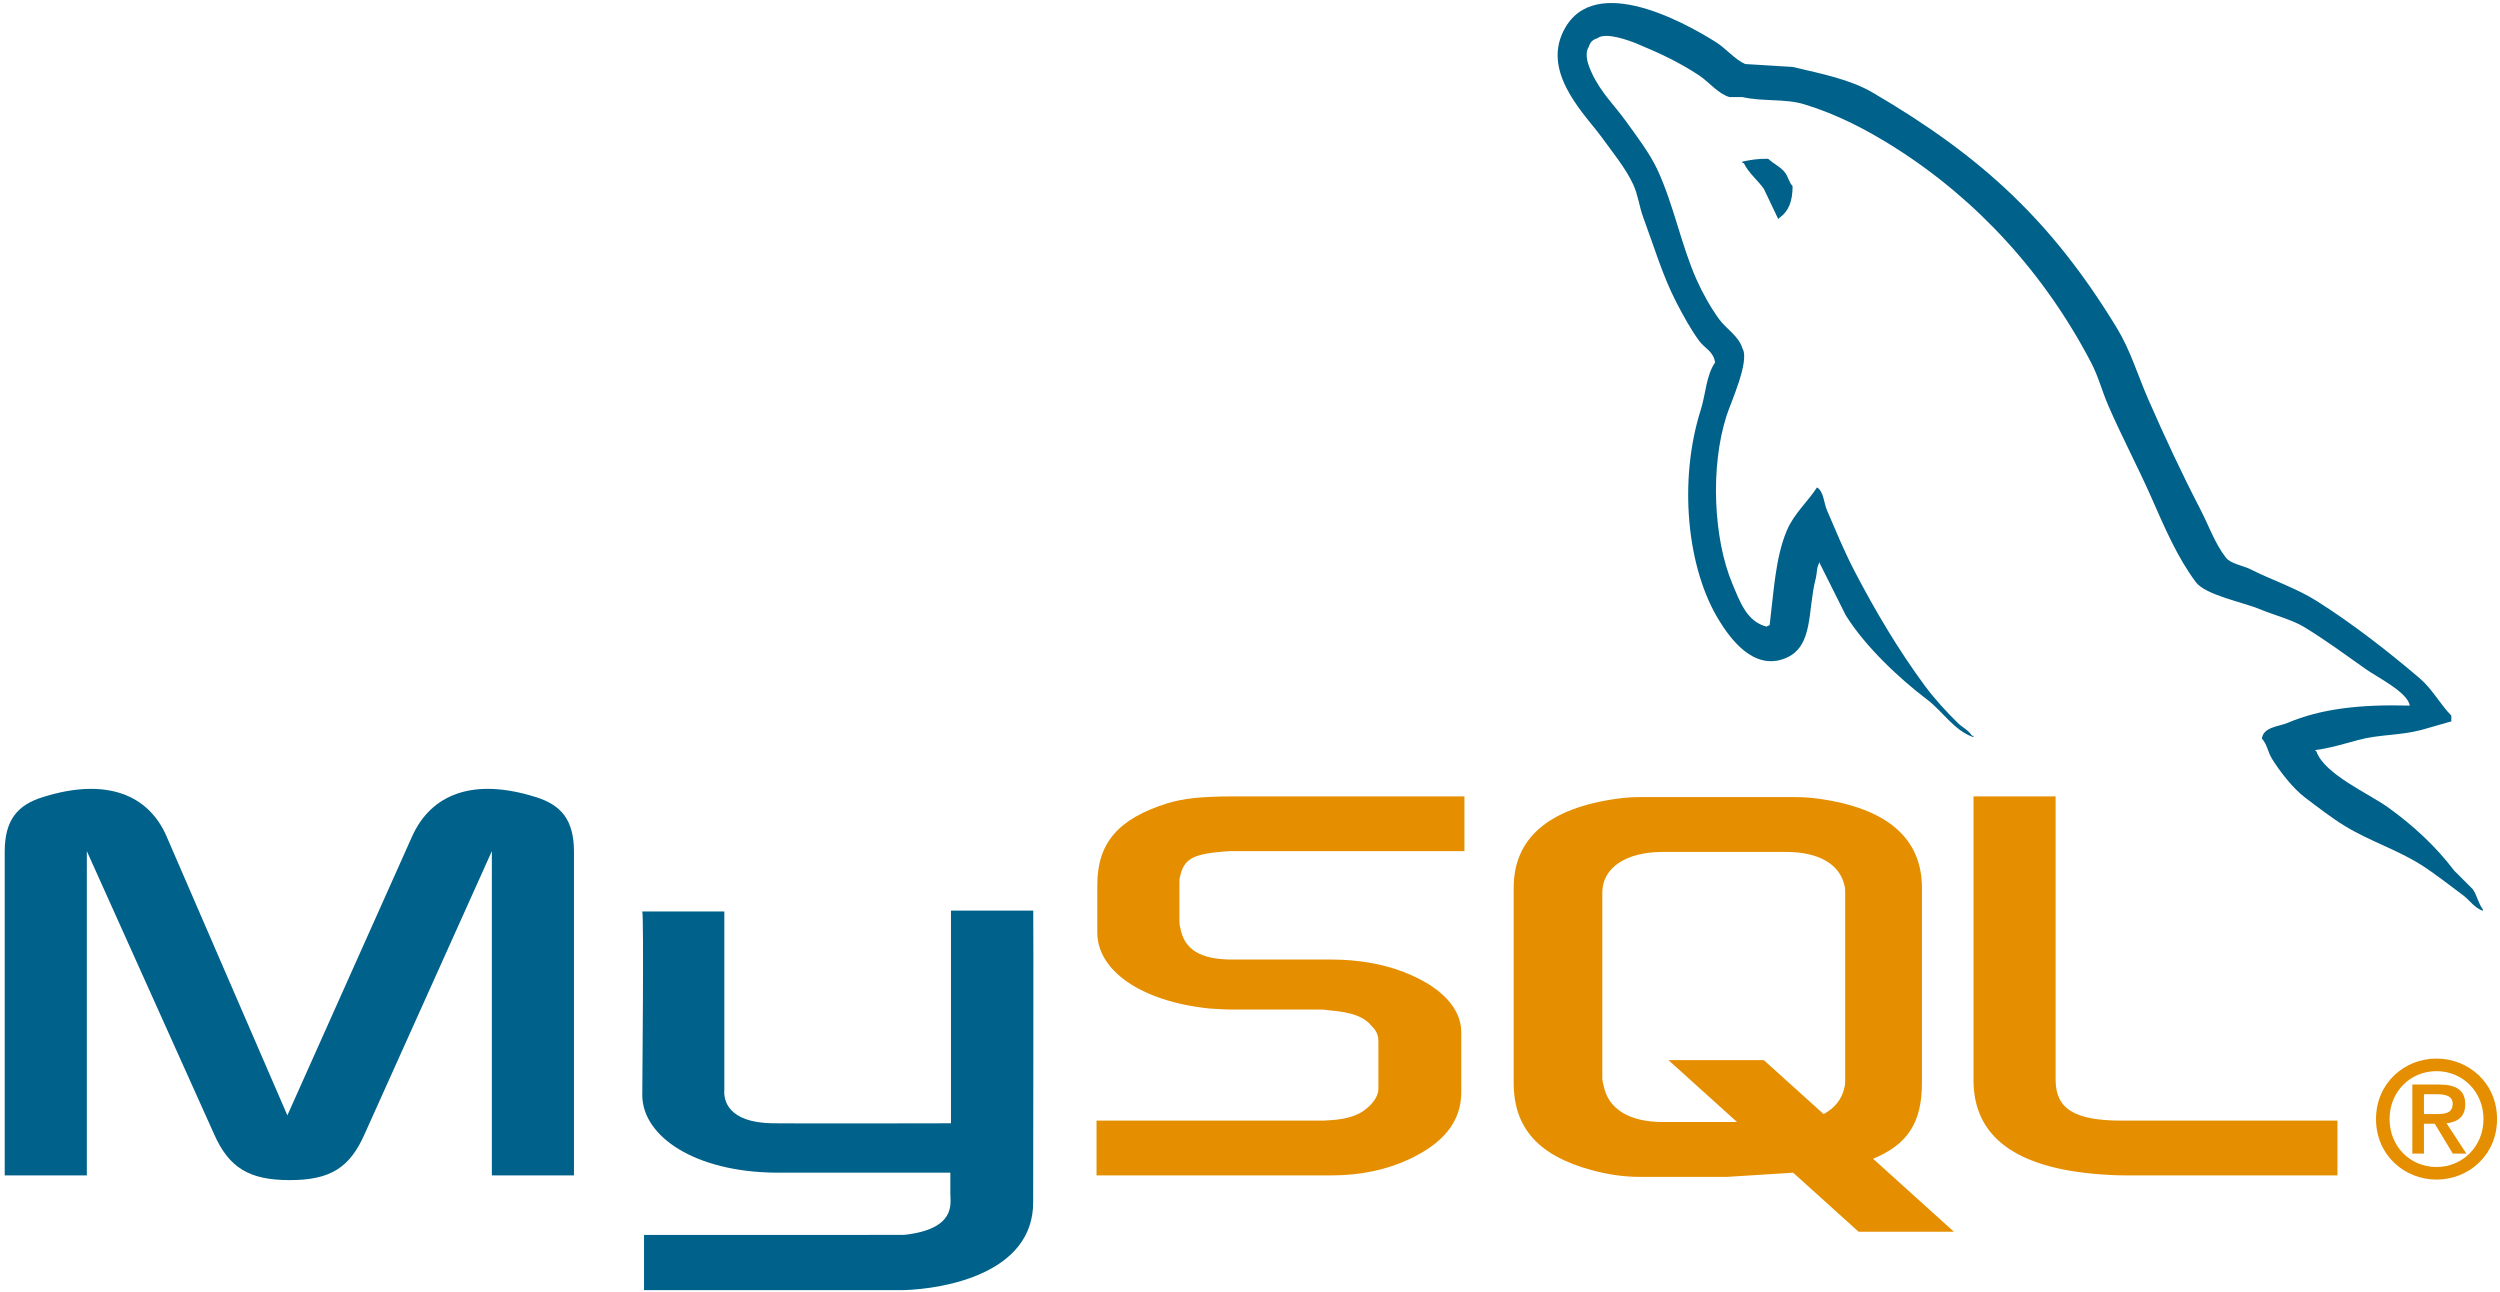
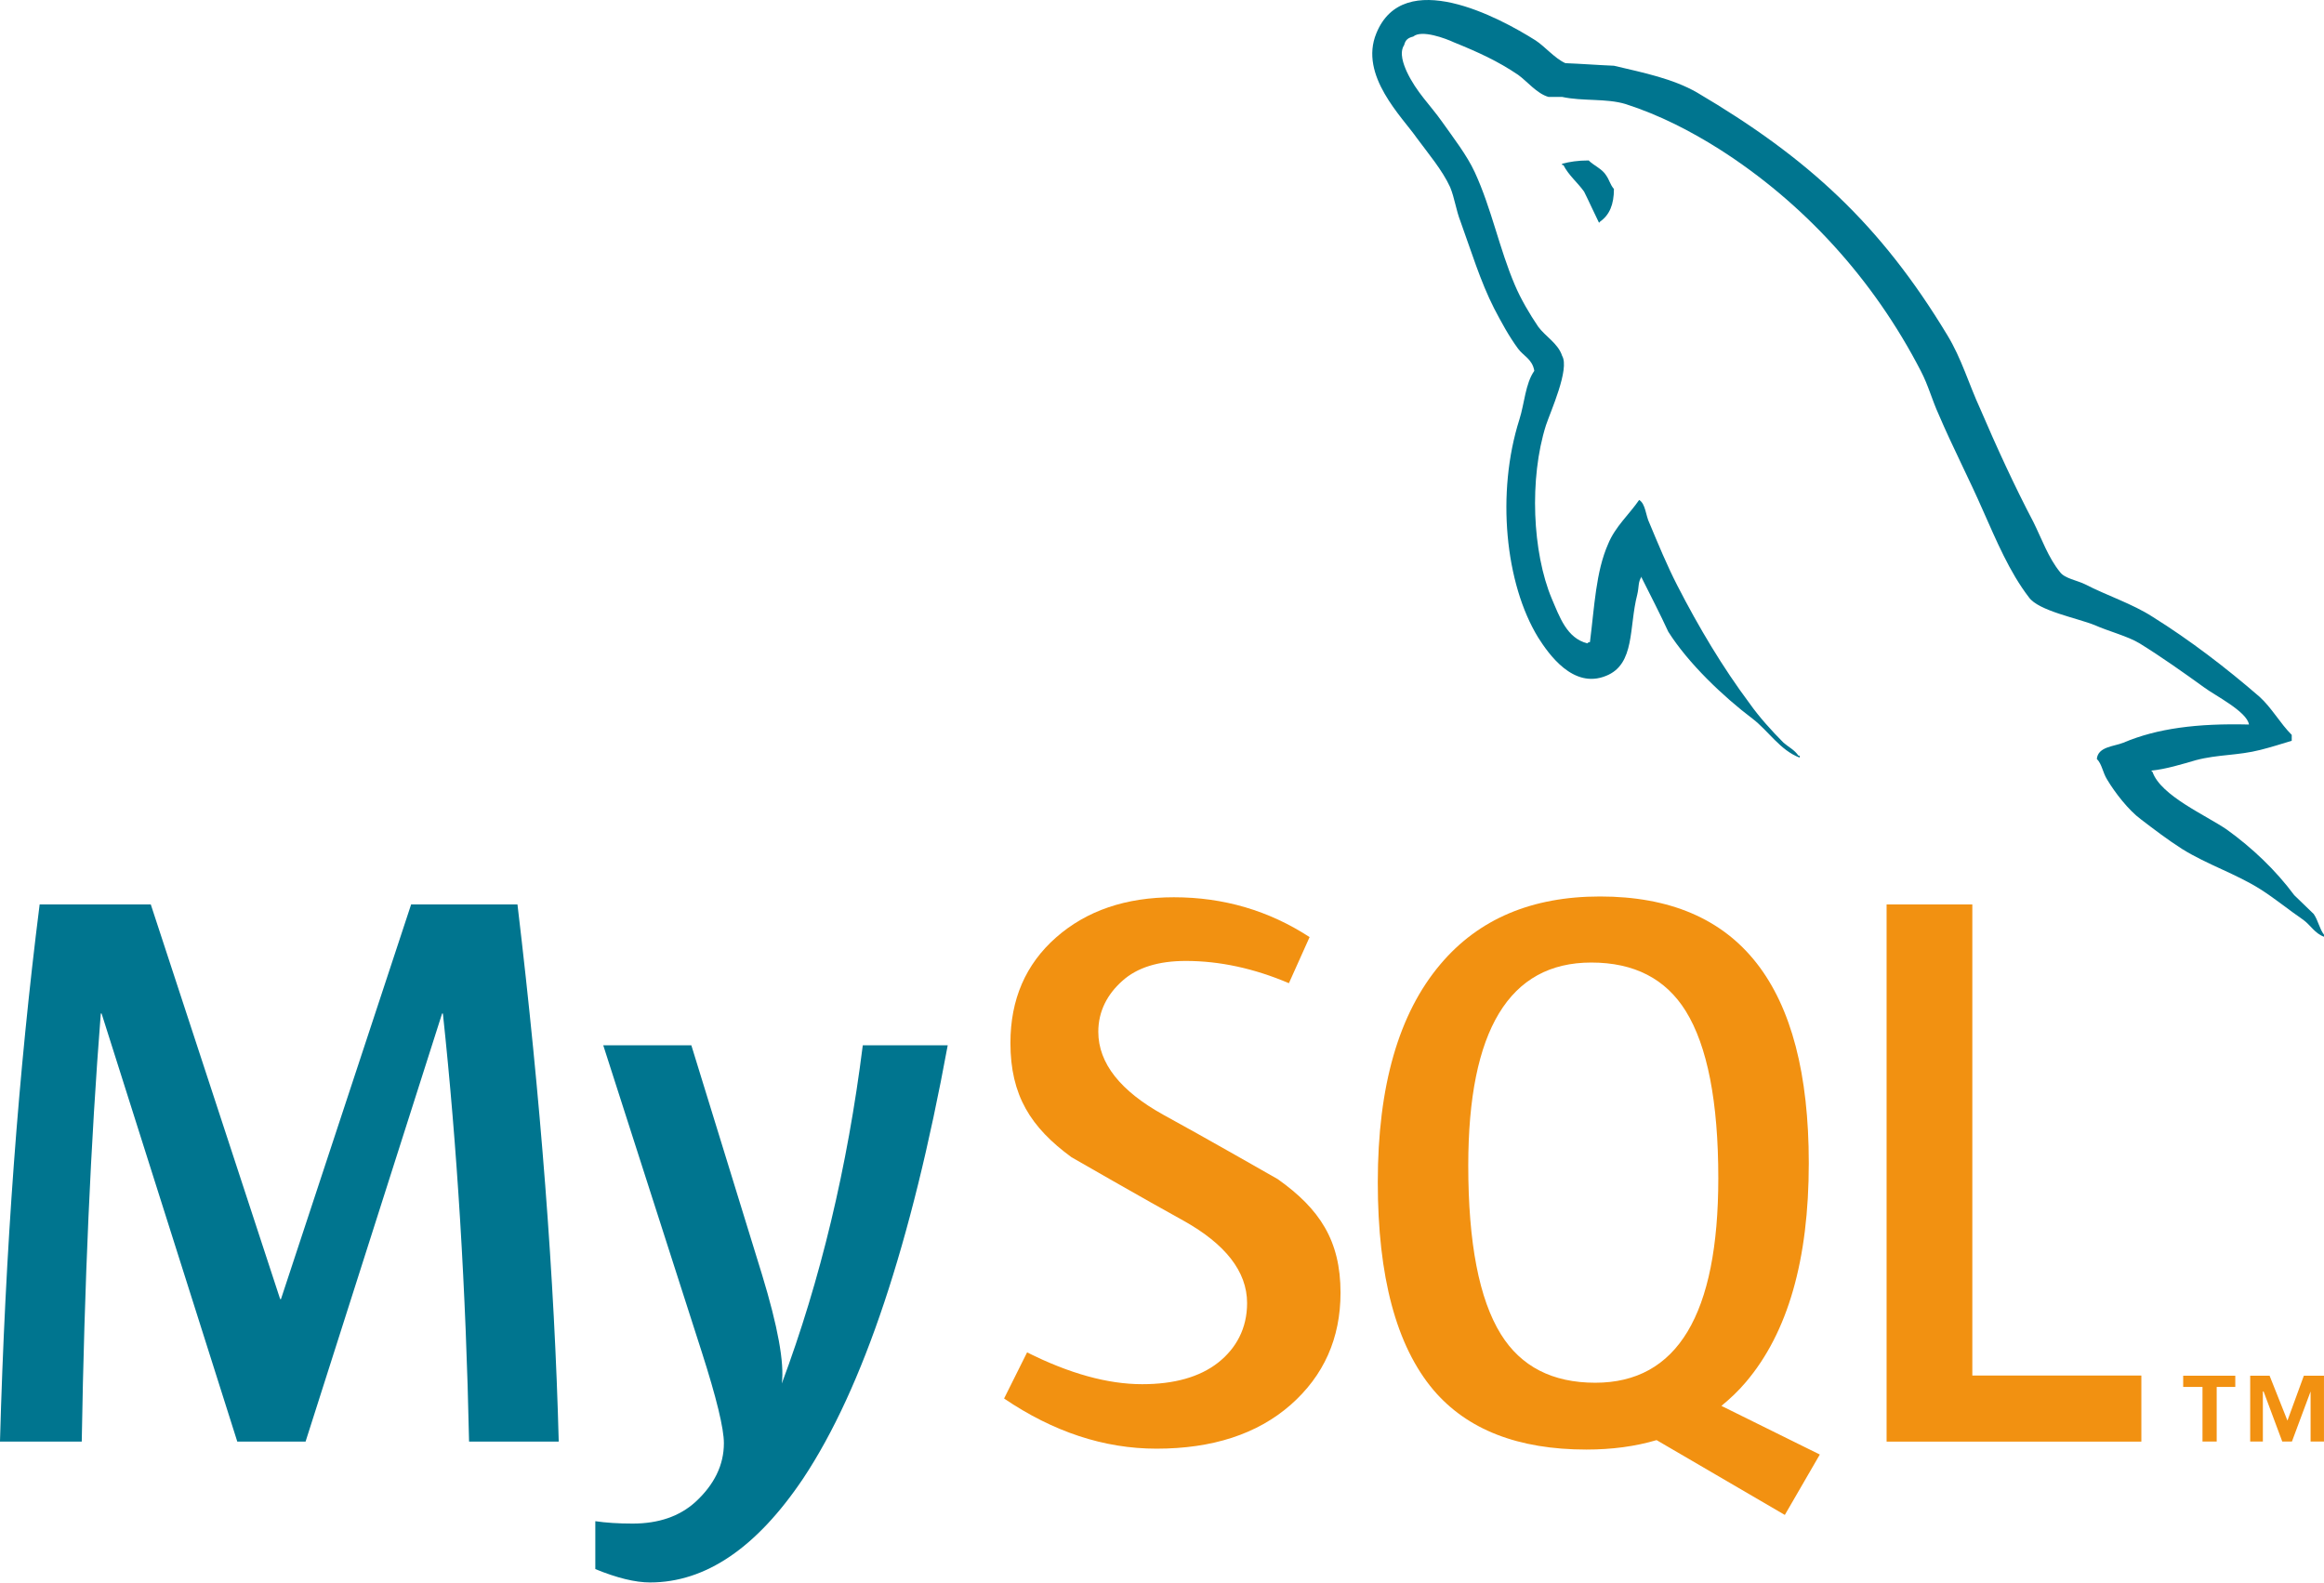
- <svg xmlns="http://www.w3.org/2000/svg" width="391pt" height="202pt" viewBox="0 0 391 202">
-   <g transform="translate(0.738281, 121.593)" style="fill:#00618a; fill-rule:nonzero; stroke:none; stroke-width:0.871; stroke-linecap:butt; stroke-linejoin:miter; stroke-dasharray:none;">
-     <path d="M0 62.235 C0 62.235 12.842 62.235 12.842 62.235 C12.842 62.235 12.842 11.524 12.842 11.524 C12.842 11.524 32.723 55.732 32.723 55.732 C35.068 61.083 38.279 62.976 44.576 62.976 C50.874 62.976 53.961 61.083 56.308 55.732 C56.308 55.732 76.188 11.524 76.188 11.524 C76.188 11.524 76.188 62.235 76.188 62.235 C76.188 62.235 89.03 62.235 89.03 62.235 C89.03 62.235 89.03 11.607 89.03 11.607 C89.03 6.668 87.054 4.28 82.98 3.046 C73.225 0 66.68 2.634 63.716 9.22 C63.716 9.22 44.206 52.85 44.206 52.85 C44.206 52.85 25.314 9.22 25.314 9.22 C22.474 2.634 15.806 0 6.051 3.046 C1.976 4.28 0 6.668 0 11.607 C0 11.607 0 62.235 0 62.235 Z" />
-   </g>
-   <g transform="translate(100.444, 142.416)" style="fill:#00618a; fill-rule:nonzero; stroke:none; stroke-width:0.871; stroke-linecap:butt; stroke-linejoin:miter; stroke-dasharray:none;">
-     <path d="M0.002 0.136 C0.002 0.136 12.84 0.136 12.84 0.136 C12.84 0.136 12.84 28.074 12.84 28.074 C12.72 29.592 13.327 33.154 20.362 33.265 C23.951 33.321 48.062 33.265 48.287 33.265 C48.287 33.265 48.287 0 48.287 0 C48.287 0 61.155 0 61.155 0 C61.214 0 61.142 45.364 61.143 45.557 C61.214 56.745 47.261 59.175 40.83 59.363 C40.83 59.363 0.281 59.363 0.281 59.363 C0.281 59.363 0.281 50.724 0.281 50.724 C0.352 50.724 40.8 50.732 40.902 50.722 C49.167 49.849 48.191 45.741 48.19 44.358 C48.19 44.358 48.19 40.99 48.19 40.99 C48.19 40.99 20.895 40.99 20.895 40.99 C8.196 40.873 0.109 35.331 0.009 28.955 C0 28.364 0.283 0.415 0.002 0.136 Z" />
-   </g>
-   <g transform="translate(171.496, 124.557)" style="fill:#e48e00; fill-rule:nonzero; stroke:none; stroke-width:0.871; stroke-linecap:butt; stroke-linejoin:miter; stroke-dasharray:none;">
-     <path d="M0 59.271 C0 59.271 36.92 59.271 36.92 59.271 C41.242 59.271 45.441 58.366 48.775 56.801 C54.331 54.25 57.048 50.793 57.048 46.264 C57.048 46.264 57.048 36.88 57.048 36.88 C57.048 33.175 53.961 29.717 47.91 27.413 C44.699 26.177 40.748 25.519 36.92 25.519 C36.92 25.519 21.361 25.519 21.361 25.519 C16.176 25.519 13.706 23.955 13.089 20.498 C12.965 20.086 12.965 19.756 12.965 19.345 C12.965 19.345 12.965 13.501 12.965 13.501 C12.965 13.171 12.965 12.841 13.089 12.43 C13.706 9.796 15.065 9.054 19.633 8.643 C20.004 8.643 20.497 8.56 20.868 8.56 C20.868 8.56 57.542 8.56 57.542 8.56 C57.542 8.56 57.542 0 57.542 0 C57.542 0 21.485 0 21.485 0 C16.299 0 13.582 0.329 11.113 1.069 C3.457 3.457 0.123 7.244 0.123 13.83 C0.123 13.83 0.123 21.321 0.123 21.321 C0.123 27.084 6.668 32.023 17.657 33.175 C18.893 33.257 20.127 33.339 21.361 33.339 C21.361 33.339 34.697 33.339 34.697 33.339 C35.192 33.339 35.686 33.339 36.056 33.422 C40.131 33.752 41.859 34.492 43.095 35.974 C43.835 36.714 44.082 37.456 44.082 38.279 C44.082 38.279 44.082 45.77 44.082 45.77 C44.082 46.676 43.465 47.829 42.231 48.816 C41.119 49.804 39.267 50.463 36.797 50.628 C36.303 50.628 35.933 50.71 35.439 50.71 C35.439 50.71 0 50.71 0 50.71 C0 50.71 0 59.271 0 59.271 Z" />
-   </g>
-   <g transform="translate(308.656, 124.557)" style="fill:#e48e00; fill-rule:nonzero; stroke:none; stroke-width:0.871; stroke-linecap:butt; stroke-linejoin:miter; stroke-dasharray:none;">
-     <path d="M0 44.371 C0 53.179 6.544 58.119 19.757 59.107 C20.991 59.189 22.227 59.271 23.461 59.271 C23.461 59.271 56.925 59.271 56.925 59.271 C56.925 59.271 56.925 50.71 56.925 50.71 C56.925 50.71 23.214 50.71 23.214 50.71 C15.682 50.71 12.842 48.816 12.842 44.289 C12.842 44.289 12.842 0 12.842 0 C12.842 0 0 0 0 0 C0 0 0 44.371 0 44.371 Z" />
-   </g>
-   <g transform="translate(236.74, 124.666)" style="fill:#e48e00; fill-rule:nonzero; stroke:none; stroke-width:0.871; stroke-linecap:butt; stroke-linejoin:miter; stroke-dasharray:none;">
-     <path d="M0 44.711 C0 44.711 0 14.189 0 14.189 C0 6.435 5.445 1.732 16.209 0.247 C17.323 0.083 18.561 0 19.674 0 C19.674 0 44.05 0 44.05 0 C45.287 0 46.402 0.083 47.639 0.247 C58.404 1.732 63.848 6.435 63.848 14.189 C63.848 14.189 63.848 44.711 63.848 44.711 C63.848 51.002 61.536 54.369 56.207 56.563 C56.207 56.563 68.857 67.981 68.857 67.981 C68.857 67.981 53.946 67.981 53.946 67.981 C53.946 67.981 43.712 58.743 43.712 58.743 C43.712 58.743 33.409 59.396 33.409 59.396 C33.409 59.396 19.674 59.396 19.674 59.396 C17.323 59.396 14.849 59.065 12.126 58.323 C3.96 56.096 0 51.806 0 44.711 Z M13.861 43.969 C13.861 44.382 13.984 44.794 14.108 45.289 C14.85 48.836 18.191 50.816 23.264 50.816 C23.264 50.816 34.931 50.816 34.931 50.816 C34.931 50.816 24.214 41.141 24.214 41.141 C24.214 41.141 39.125 41.141 39.125 41.141 C39.125 41.141 48.472 49.579 48.472 49.579 C50.194 48.661 51.328 47.257 51.724 45.454 C51.847 45.042 51.847 44.629 51.847 44.217 C51.847 44.217 51.847 14.932 51.847 14.932 C51.847 14.602 51.847 14.189 51.724 13.776 C50.981 10.477 47.64 8.58 42.691 8.58 C42.691 8.58 23.264 8.58 23.264 8.58 C17.573 8.58 13.861 11.055 13.861 14.932 C13.861 14.932 13.861 43.969 13.861 43.969 Z" />
-   </g>
-   <g transform="translate(241.59, -4.64258)" style="fill:#00618a; fill-rule:nonzero; stroke:none; stroke-width:0.871; stroke-linecap:butt; stroke-linejoin:miter; stroke-dasharray:none;">
-     <path d="M135.289 114.997 C127.395 114.783 121.365 115.517 116.21 117.691 C114.745 118.309 112.409 118.325 112.17 120.161 C112.975 121.005 113.1 122.265 113.74 123.303 C114.971 125.295 117.049 127.964 118.903 129.364 C120.929 130.893 123.017 132.529 125.189 133.853 C129.052 136.209 133.365 137.554 137.085 139.914 C139.277 141.305 141.455 143.057 143.594 144.627 C144.651 145.403 145.362 146.61 146.736 147.096 C146.736 147.022 146.736 146.947 146.736 146.872 C146.014 145.953 145.828 144.689 145.165 143.729 C144.193 142.757 143.22 141.784 142.247 140.811 C139.394 137.024 135.772 133.698 131.922 130.935 C128.852 128.731 121.98 125.754 120.699 122.181 C120.624 122.106 120.55 122.031 120.474 121.956 C122.651 121.711 125.2 120.923 127.209 120.385 C130.584 119.48 133.6 119.714 137.085 118.814 C138.656 118.365 140.227 117.915 141.799 117.467 C141.799 117.167 141.799 116.869 141.799 116.569 C140.037 114.761 138.781 112.369 136.86 110.733 C131.834 106.453 126.348 102.177 120.699 98.611 C117.566 96.634 113.694 95.349 110.374 93.673 C109.257 93.109 107.295 92.816 106.557 91.877 C104.813 89.653 103.863 86.835 102.518 84.245 C99.7 78.819 96.933 72.894 94.437 67.186 C92.734 63.293 91.622 59.454 89.499 55.962 C79.307 39.205 68.336 29.091 51.341 19.149 C47.725 17.035 43.371 16.2 38.77 15.109 C36.302 14.96 33.832 14.81 31.363 14.66 C29.856 14.03 28.288 12.187 26.874 11.293 C21.244 7.736 6.803 0 2.633 10.171 C0 16.591 6.568 22.855 8.917 26.108 C10.566 28.391 12.677 30.949 13.855 33.516 C14.63 35.202 14.764 36.894 15.427 38.679 C17.059 43.075 18.478 47.858 20.589 51.922 C21.656 53.978 22.832 56.144 24.181 57.982 C25.008 59.11 26.425 59.607 26.649 61.35 C25.263 63.289 25.184 66.3 24.405 68.757 C20.897 79.818 22.22 93.567 27.323 101.754 C28.889 104.267 32.577 109.657 37.648 107.59 C42.084 105.783 41.093 100.184 42.362 95.244 C42.649 94.124 42.473 93.301 43.035 92.551 C43.035 92.625 43.035 92.7 43.035 92.775 C44.382 95.469 45.729 98.162 47.076 100.855 C50.066 105.671 55.373 110.704 59.87 114.1 C62.202 115.861 64.038 118.906 67.053 119.936 C67.053 119.861 67.053 119.787 67.053 119.711 C66.977 119.711 66.903 119.711 66.828 119.711 C66.244 118.8 65.33 118.423 64.584 117.691 C62.827 115.969 60.874 113.828 59.421 111.855 C55.331 106.302 51.716 100.224 48.423 93.897 C46.85 90.877 45.483 87.544 44.157 84.47 C43.646 83.284 43.652 81.492 42.587 80.878 C41.135 83.131 38.996 84.952 37.873 87.612 C36.077 91.864 35.845 97.05 35.18 102.427 C34.786 102.568 34.961 102.471 34.73 102.651 C31.604 101.897 30.505 98.679 29.344 95.918 C26.405 88.936 25.859 77.692 28.445 69.655 C29.114 67.576 32.138 61.026 30.914 59.105 C30.33 57.188 28.402 56.08 27.323 54.615 C25.988 52.805 24.655 50.421 23.731 48.33 C21.326 42.886 20.203 36.774 17.671 31.271 C16.461 28.641 14.414 25.979 12.733 23.64 C10.872 21.049 8.788 19.141 7.346 16.007 C6.833 14.894 6.136 13.111 6.897 11.967 C7.139 11.194 7.48 10.872 8.244 10.62 C9.546 9.616 13.172 10.954 14.528 11.518 C18.128 13.013 21.132 14.437 24.181 16.456 C25.645 17.427 27.125 19.304 28.894 19.823 C29.567 19.823 30.241 19.823 30.914 19.823 C34.074 20.55 37.614 20.049 40.566 20.945 C45.784 22.531 50.46 24.998 54.707 27.68 C67.645 35.849 78.223 47.478 85.459 61.35 C86.623 63.583 87.127 65.715 88.152 68.084 C90.221 72.861 92.827 77.777 94.885 82.449 C96.939 87.11 98.941 91.814 101.844 95.693 C103.371 97.732 109.266 98.826 111.945 99.958 C113.823 100.752 116.9 101.579 118.679 102.651 C122.077 104.701 125.369 107.141 128.556 109.386 C130.149 110.508 135.045 112.969 135.289 114.997 Z" />
-   </g>
-   <g transform="translate(272.504, 24.8027)" style="fill:#00618a; fill-rule:evenodd; stroke:none; stroke-width:0.871; stroke-linecap:butt; stroke-linejoin:miter; stroke-dasharray:none;">
-     <path d="M4.041 0.03 C2.395 0 1.231 0.21 0 0.479 C0 0.554 0 0.629 0 0.703 C0.075 0.703 0.15 0.703 0.225 0.703 C1.01 2.316 2.396 3.354 3.367 4.744 C4.115 6.316 4.863 7.887 5.612 9.457 C5.686 9.383 5.762 9.308 5.836 9.233 C7.226 8.254 7.863 6.687 7.856 4.295 C7.299 3.709 7.217 2.974 6.734 2.274 C6.092 1.343 4.85 0.814 4.041 0.03 Z" />
-   </g>
-   <g transform="translate(371.609, 165.56)" style="fill:#e48e00; fill-rule:evenodd; stroke:none; stroke-width:1; stroke-linecap:butt; stroke-linejoin:miter; stroke-dasharray:none;">
-     <path d="M0 9.463 C0 15.117 4.467 18.927 9.464 18.927 C14.461 18.927 18.928 15.117 18.928 9.463 C18.928 3.81 14.461 0 9.464 0 C4.467 0 0 3.81 0 9.463 Z M16.808 9.463 C16.808 13.753 13.528 16.959 9.464 16.959 C5.351 16.959 2.12 13.753 2.12 9.463 C2.12 5.173 5.351 1.967 9.464 1.967 C13.528 1.967 16.808 5.173 16.808 9.463 Z M12.014 14.864 C12.014 14.864 14.133 14.864 14.133 14.864 C14.133 14.864 11.03 10.12 11.03 10.12 C12.695 9.943 13.956 9.135 13.956 7.167 C13.956 4.971 12.569 4.063 9.894 4.063 C9.894 4.063 5.679 4.063 5.679 4.063 C5.679 4.063 5.679 14.864 5.679 14.864 C5.679 14.864 7.496 14.864 7.496 14.864 C7.496 14.864 7.496 10.195 7.496 10.195 C7.496 10.195 9.187 10.195 9.187 10.195 C9.187 10.195 12.014 14.864 12.014 14.864 Z M7.496 8.681 C7.496 8.681 7.496 5.577 7.496 5.577 C7.496 5.577 9.59 5.577 9.59 5.577 C10.676 5.577 11.988 5.779 11.988 7.041 C11.988 8.554 10.802 8.681 9.439 8.681 C9.439 8.681 7.496 8.681 7.496 8.681 Z" />
+ <svg xmlns="http://www.w3.org/2000/svg" version="1.1" viewBox="0 0 388.12 264.29" width="388.12" height="264.29" preserveAspectRatio="xMinYMin meet">
+   <g display="inline" transform="matrix(1.818926,0,0,1.823775,-82.14211,-64.84365)">
+     <g transform="matrix(1.269924,0,0,-1.269924,3.366231,208.1249)">
+       <g transform="scale(0.1,0.1)">
+         <path fill-rule="nonzero" fill="#00758F" d="m733.07,319.32-64.832,0c-2.28,109.43-8.6,212.33-18.93,308.72h-0.571l-98.711-308.72h-49.363l-98.113,308.72h-0.578c-7.28-92.57-11.86-195.47-13.77-308.72h-59.113c3.82,137.73,13.38,266.84,28.68,387.36h80.356l93.535-284.62h0.574l94.109,284.62h76.887c16.836-141.15,26.778-270.3,29.832-387.36" />
+         <path fill-rule="nonzero" fill="#00758F" d="m1014.3,605.11c-26.401-143.25-61.225-247.35-104.45-312.29-33.679-50.039-70.574-75.058-110.75-75.058-10.71,0-23.917,3.226-39.589,9.636v34.532c7.656-1.121,16.64-1.719,26.972-1.719,18.743,0,33.848,5.18,45.34,15.519,13.762,12.598,20.649,26.758,20.649,42.45,0,10.718-5.372,32.711-16.067,65.98l-71.152,220.95h63.691l51.067-165.25c11.472-37.519,16.257-63.711,14.343-78.64,27.93,74.601,47.442,155.9,58.543,243.89h61.401" />
+         <path fill-rule="nonzero" fill="#F29111" d="m1298.3,426.69c0-32.851-12.07-59.82-36.13-80.921-24.08-21.008-56.43-31.54-96.94-31.54-37.89,0-74.61,12.122-110.18,36.168l16.64,33.274c30.61-15.301,58.31-22.942,83.18-22.942,23.33,0,41.59,5.192,54.8,15.45,13.18,10.332,21.08,24.742,21.08,43.019,0,23-16.04,42.66-45.47,59.153-27.17,14.91-81.47,46.039-81.47,46.039-29.42,21.461-44.17,44.488-44.17,82.429,0,31.379,11,56.742,32.97,76.039,22.02,19.336,50.43,29.004,85.22,29.004,35.96,0,68.66-9.597,98.11-28.722l-14.96-33.243c-25.2,10.684-50.05,16.047-74.55,16.047-19.88,0-35.2-4.773-45.88-14.375-10.74-9.519-17.38-21.769-17.38-36.699,0-22.941,16.39-42.84,46.65-59.652,27.51-14.918,83.14-46.649,83.14-46.649,30.26-21.422,45.34-44.261,45.34-81.879" />
+         <path fill-rule="evenodd" fill="#F29111" d="m1414.2,396.81c-15.69,25.25-23.55,65.769-23.55,121.64,0,97.539,29.66,146.34,88.95,146.34,31,0,53.75-11.672,68.3-34.992,15.67-25.262,23.53-65.43,23.53-120.52,0-98.32-29.66-147.5-88.95-147.5-30.99,0-53.75,11.66-68.28,35.028m230.68-86.829-71.2,35.11c6.34,5.199,12.36,10.808,17.81,17.301,30.23,35.539,45.36,88.14,45.36,157.78,0,128.15-50.31,192.26-150.92,192.26-49.35,0-87.81-16.25-115.35-48.797-30.24-35.582-45.34-87.985-45.34-157.23,0-68.089,13.38-118.04,40.16-149.77,24.4-28.68,61.3-43.04,110.7-43.04,18.43,0,35.34,2.269,50.71,6.808l92.72-53.957,25.28,43.539" />
+         <path fill-rule="nonzero" fill="#F29111" d="m1877.3,319.32-184.19,0,0,387.36,61.98,0,0-339.71,122.21,0,0-47.649" />
+         <path fill-rule="nonzero" fill="#F29111" d="m1921.5,319.36,10.27,0,0,39.411,13.44,0,0,8.05-37.67,0,0-8.05,13.96,0,0-39.411zm78.15,0,9.68,0,0,47.461-14.56,0-11.85-32.351-12.9,32.351-14.03,0,0-47.461,9.16,0,0,36.121,0.52,0,13.51-36.121,6.98,0,13.49,36.121,0-36.121" />
+         <path fill-rule="evenodd" fill="#00758F" d="m1955.1,836.43c-37.46,0.937-66.47-2.801-90.8-13.106-7.02-2.805-18.24-2.805-19.2-11.699,3.77-3.738,4.22-9.817,7.52-14.988,5.6-9.36,15.41-21.977,24.32-28.547,9.83-7.492,19.66-14.953,29.97-21.504,18.24-11.281,38.84-17.805,56.6-29.043,10.33-6.543,20.59-14.961,30.92-22,5.13-3.742,8.38-9.836,14.96-12.152v1.417c-3.3,4.2-4.22,10.286-7.48,14.993-4.67,4.644-9.36,8.883-14.05,13.543-13.58,18.25-30.45,34.148-48.66,47.254-14.99,10.324-47.77,24.367-53.83,41.632,0,0-0.49,0.496-0.95,0.957,10.3,0.95,22.49,4.7,32.31,7.539,15.89,4.2,30.4,3.25,46.78,7.45,7.5,1.886,14.99,4.242,22.51,6.543v4.242c-8.47,8.406-14.53,19.656-23.42,27.605-23.85,20.586-50.09,40.696-77.23,57.571-14.53,9.363-33.25,15.418-48.7,23.394-5.59,2.813-14.94,4.199-18.23,8.906-8.43,10.293-13.13,23.848-19.2,36.036-13.56,25.713-26.69,54.253-38.37,81.443-8.42,18.24-13.57,36.48-23.87,53.34-48.23,79.58-100.63,127.76-181.13,175.04-17.32,9.84-37.91,14.05-59.89,19.2-11.72,0.49-23.41,1.4-35.11,1.86-7.5,3.29-15,12.19-21.54,16.4-26.69,16.84-95.46,53.34-115.13,5.14-12.64-30.44,18.72-60.38,29.49-75.83,7.95-10.75,18.26-22.94,23.85-35.09,3.28-7.96,4.22-16.4,7.51-24.81,7.48-20.59,14.49-43.53,24.34-62.73,5.13-9.83,10.74-20.14,17.29-28.99,3.78-5.18,10.31-7.49,11.72-15.94-6.53-9.35-7.04-23.39-10.78-35.1-16.84-52.89-10.3-118.41,13.58-157.25,7.47-11.699,25.28-37.449,49.15-27.597,21.06,8.41,16.38,35.089,22.46,58.476,1.4,5.656,0.46,9.367,3.26,13.106v-0.946c6.55-13.086,13.12-25.691,19.2-38.84,14.53-22.91,39.78-46.785,60.86-62.683,11.2-8.457,20.1-22.942,34.14-28.106v1.414h-0.92c-2.82,4.2-7.02,6.086-10.77,9.348-8.42,8.43-17.76,18.731-24.34,28.086-19.65,26.199-36.99,55.234-52.4,85.184-7.51,14.543-14.05,30.441-20.14,44.941-2.8,5.59-2.8,14.039-7.49,16.84-7.04-10.285-17.31-19.191-22.45-31.789-8.9-20.149-9.83-44.949-13.13-70.703-1.86-0.489-0.92,0-1.86-0.93-14.96,3.742-20.11,19.184-25.74,32.246-14.04,33.274-16.4,86.627-4.21,125.01,3.26,9.81,17.34,40.7,11.7,50.06-2.83,8.93-12.18,14.03-17.32,21.08-6.07,8.89-12.66,20.1-16.83,29.95-11.24,26.2-16.89,55.23-29.02,81.43-5.62,12.19-15.47,24.83-23.4,36.04-8.91,12.64-18.73,21.53-25.76,36.49-2.32,5.16-5.6,13.59-1.87,19.19,0.92,3.75,2.82,5.16,6.57,6.1,6.05,5.15,23.39-1.39,29.46-4.2,17.33-7,31.84-13.59,46.33-23.4,6.56-4.69,13.58-13.58,21.99-15.94h9.85c14.97-3.25,31.83-0.91,45.88-5.14,24.79-7.95,47.25-19.65,67.39-32.29,61.29-38.85,111.84-94.09,145.99-160.07,5.63-10.75,7.99-20.59,13.13-31.8,9.83-22.98,22.01-46.38,31.82-68.823,9.82-22,19.2-44.446,33.26-62.727,7-9.812,35.09-14.961,47.73-20.113,9.34-4.199,23.87-7.949,32.3-13.09,15.91-9.812,31.79-21.062,46.79-31.844,7.47-5.617,30.88-17.304,32.29-26.679" />
+         <path fill-rule="evenodd" fill="#00758F" d="m1477.7,1243.2c-7.94,0-13.54-0.96-19.19-2.35v-0.94h0.91c3.78-7.47,10.34-12.66,14.98-19.2,3.77-7.49,7.05-14.95,10.79-22.45,0.46,0.46,0.91,0.95,0.91,0.95,6.6,4.66,9.87,12.14,9.87,23.39-2.83,3.3-3.27,6.55-5.63,9.84-2.8,4.67-8.89,7.01-12.64,10.76" />
+       </g>
+     </g>
  </g>
</svg>
